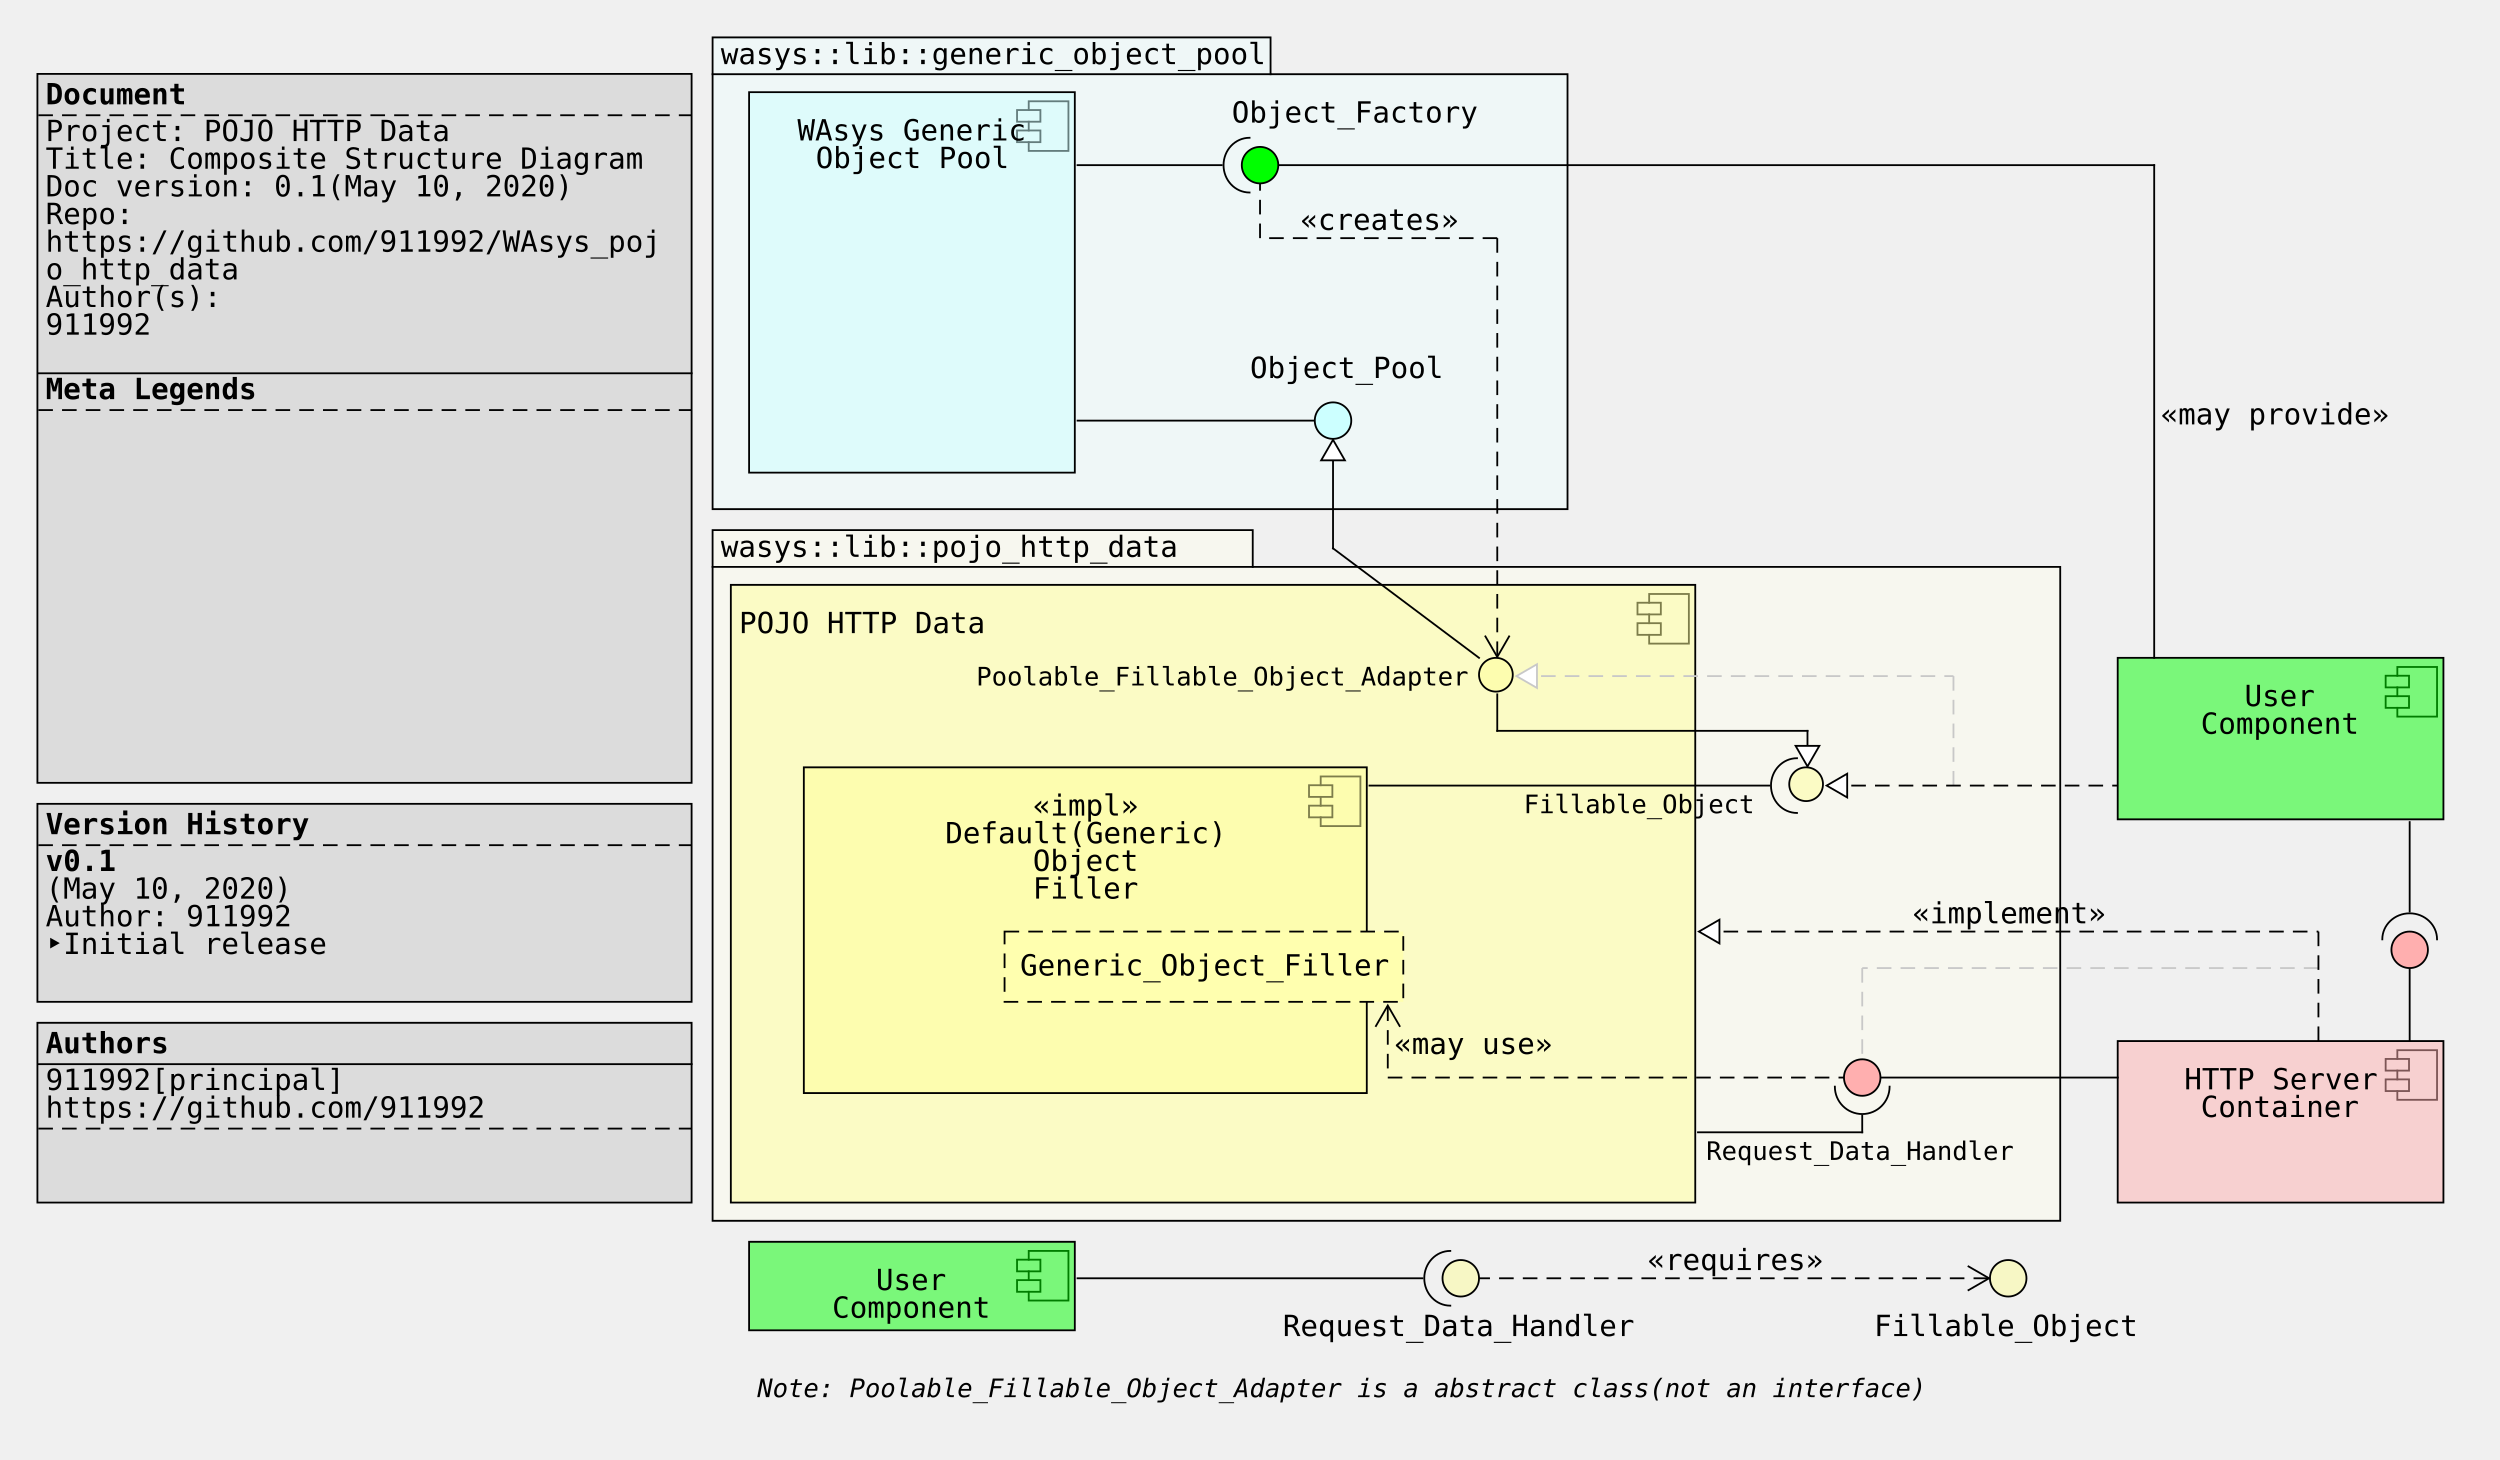
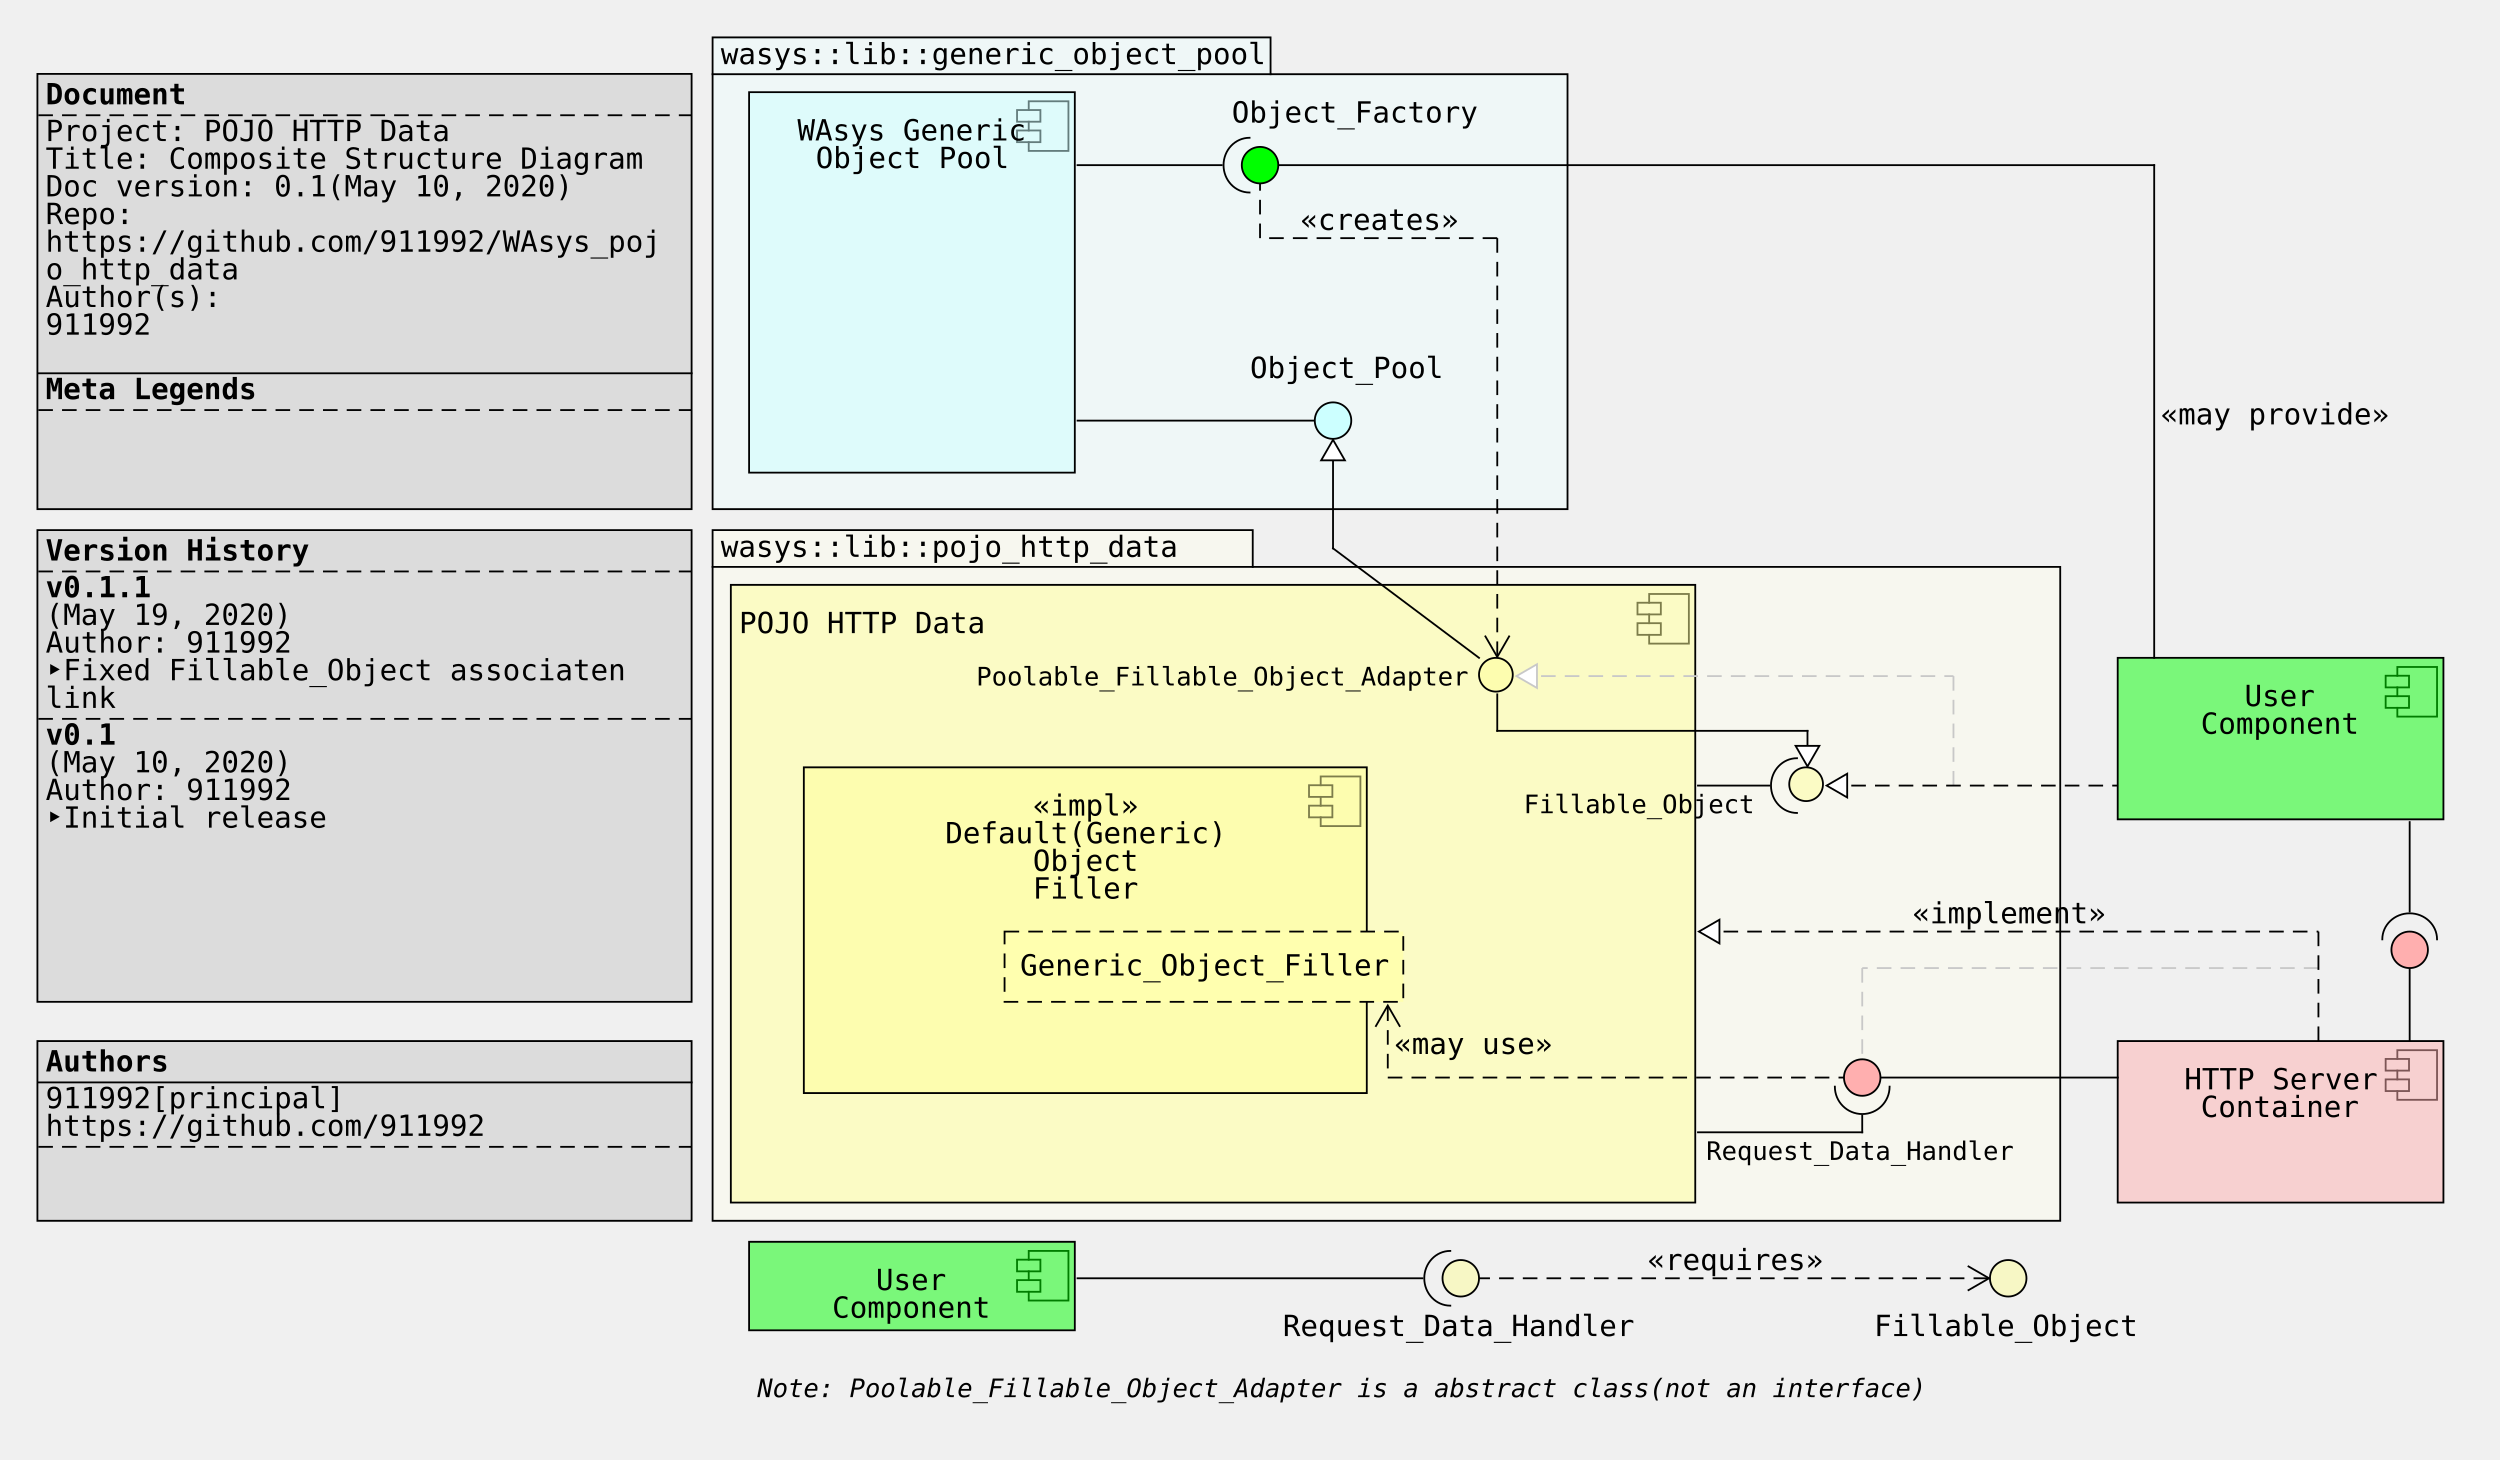
- <svg xmlns="http://www.w3.org/2000/svg" fill-opacity="1" color-rendering="auto" color-interpolation="auto" text-rendering="auto" stroke="black" stroke-linecap="square" width="1370" stroke-miterlimit="10" shape-rendering="auto" stroke-opacity="1" fill="black" stroke-dasharray="none" font-weight="normal" stroke-width="1" viewBox="110 110 1370 800" height="800" font-family="'Dialog'" font-style="normal" stroke-linejoin="miter" font-size="12px" stroke-dashoffset="0" image-rendering="auto">
+ <svg xmlns="http://www.w3.org/2000/svg" fill-opacity="1" color-rendering="auto" color-interpolation="auto" text-rendering="auto" stroke="black" stroke-linecap="square" width="1370" stroke-miterlimit="10" shape-rendering="auto" stroke-opacity="1" fill="black" stroke-dasharray="none" font-weight="normal" stroke-width="1" viewBox="-20 130 1370 800" height="800" font-family="'Dialog'" font-style="normal" stroke-linejoin="miter" font-size="12px" stroke-dashoffset="0" image-rendering="auto">
  <defs id="genericDefs" />
  <g>
    <defs id="defs1">
      <clipPath clipPathUnits="userSpaceOnUse" id="clipPath1">
        <path d="M0 0 L2147483647 0 L2147483647 2147483647 L0 2147483647 L0 0 Z" />
      </clipPath>
      <clipPath clipPathUnits="userSpaceOnUse" id="clipPath2">
        <path d="M0 0 L0 260 L470 260 L470 0 Z" />
      </clipPath>
      <clipPath clipPathUnits="userSpaceOnUse" id="clipPath3">
        <path d="M0 0 L0 380 L740 380 L740 0 Z" />
      </clipPath>
      <clipPath clipPathUnits="userSpaceOnUse" id="clipPath4">
        <path d="M0 0 L0 210 L180 210 L180 0 Z" />
      </clipPath>
      <clipPath clipPathUnits="userSpaceOnUse" id="clipPath5">
        <path d="M0 0 L0 100 L360 100 L360 0 Z" />
      </clipPath>
      <clipPath clipPathUnits="userSpaceOnUse" id="clipPath6">
-         <path d="M0 0 L0 110 L360 110 L360 0 Z" />
+         <path d="M0 0 L0 260 L360 260 L360 0 Z" />
      </clipPath>
      <clipPath clipPathUnits="userSpaceOnUse" id="clipPath7">
-         <path d="M0 0 L0 390 L360 390 L360 0 Z" />
+         <path d="M0 0 L0 240 L360 240 L360 0 Z" />
      </clipPath>
      <clipPath clipPathUnits="userSpaceOnUse" id="clipPath8">
        <path d="M0 0 L0 340 L530 340 L530 0 Z" />
      </clipPath>
      <clipPath clipPathUnits="userSpaceOnUse" id="clipPath9">
        <path d="M0 0 L0 180 L310 180 L310 0 Z" />
      </clipPath>
      <clipPath clipPathUnits="userSpaceOnUse" id="clipPath10">
        <path d="M0 0 L0 30 L750 30 L750 0 Z" />
      </clipPath>
      <clipPath clipPathUnits="userSpaceOnUse" id="clipPath11">
        <path d="M0 0 L0 30 L20 30 L20 0 Z" />
      </clipPath>
      <clipPath clipPathUnits="userSpaceOnUse" id="clipPath12">
        <path d="M0 0 L0 30 L290 30 L290 0 Z" />
      </clipPath>
      <clipPath clipPathUnits="userSpaceOnUse" id="clipPath13">
        <path d="M0 0 L0 50 L180 50 L180 0 Z" />
      </clipPath>
      <clipPath clipPathUnits="userSpaceOnUse" id="clipPath14">
        <path d="M0 0 L0 30 L150 30 L150 0 Z" />
      </clipPath>
      <clipPath clipPathUnits="userSpaceOnUse" id="clipPath15">
        <path d="M0 0 L0 70 L160 70 L160 0 Z" />
      </clipPath>
      <clipPath clipPathUnits="userSpaceOnUse" id="clipPath16">
        <path d="M0 0 L0 70 L220 70 L220 0 Z" />
      </clipPath>
      <clipPath clipPathUnits="userSpaceOnUse" id="clipPath17">
        <path d="M0 0 L0 90 L180 90 L180 0 Z" />
      </clipPath>
      <clipPath clipPathUnits="userSpaceOnUse" id="clipPath18">
        <path d="M0 0 L0 40 L220 40 L220 0 Z" />
      </clipPath>
      <clipPath clipPathUnits="userSpaceOnUse" id="clipPath19">
        <path d="M0 0 L0 30 L190 30 L190 0 Z" />
      </clipPath>
      <clipPath clipPathUnits="userSpaceOnUse" id="clipPath20">
        <path d="M0 0 L0 30 L160 30 L160 0 Z" />
      </clipPath>
      <clipPath clipPathUnits="userSpaceOnUse" id="clipPath21">
        <path d="M0 0 L0 90 L270 90 L270 0 Z" />
      </clipPath>
      <clipPath clipPathUnits="userSpaceOnUse" id="clipPath22">
        <path d="M0 0 L0 70 L200 70 L200 0 Z" />
      </clipPath>
      <clipPath clipPathUnits="userSpaceOnUse" id="clipPath23">
        <path d="M0 0 L0 50 L230 50 L230 0 Z" />
      </clipPath>
      <clipPath clipPathUnits="userSpaceOnUse" id="clipPath24">
        <path d="M0 0 L0 40 L310 40 L310 0 Z" />
      </clipPath>
      <clipPath clipPathUnits="userSpaceOnUse" id="clipPath25">
        <path d="M0 0 L0 90 L280 90 L280 0 Z" />
      </clipPath>
      <clipPath clipPathUnits="userSpaceOnUse" id="clipPath26">
        <path d="M0 0 L0 100 L370 100 L370 0 Z" />
      </clipPath>
      <clipPath clipPathUnits="userSpaceOnUse" id="clipPath27">
        <path d="M0 0 L0 70 L280 70 L280 0 Z" />
      </clipPath>
      <clipPath clipPathUnits="userSpaceOnUse" id="clipPath28">
        <path d="M0 0 L0 290 L160 290 L160 0 Z" />
      </clipPath>
      <clipPath clipPathUnits="userSpaceOnUse" id="clipPath29">
        <path d="M0 0 L0 300 L640 300 L640 0 Z" />
      </clipPath>
      <clipPath clipPathUnits="userSpaceOnUse" id="clipPath30">
        <path d="M0 0 L0 90 L50 90 L50 0 Z" />
      </clipPath>
      <clipPath clipPathUnits="userSpaceOnUse" id="clipPath31">
        <path d="M0 0 L0 80 L30 80 L30 0 Z" />
      </clipPath>
      <clipPath clipPathUnits="userSpaceOnUse" id="clipPath32">
        <path d="M0 0 L0 40 L170 40 L170 0 Z" />
      </clipPath>
      <clipPath clipPathUnits="userSpaceOnUse" id="clipPath33">
-         <path d="M0 0 L0 50 L260 50 L260 0 Z" />
+         <path d="M0 0 L0 50 L80 50 L80 0 Z" />
      </clipPath>
      <clipPath clipPathUnits="userSpaceOnUse" id="clipPath34">
        <path d="M0 0 L0 150 L110 150 L110 0 Z" />
      </clipPath>
      <clipPath clipPathUnits="userSpaceOnUse" id="clipPath35">
        <path d="M0 0 L0 50 L130 50 L130 0 Z" />
      </clipPath>
      <clipPath clipPathUnits="userSpaceOnUse" id="clipPath36">
        <path d="M0 0 L0 30 L170 30 L170 0 Z" />
      </clipPath>
      <clipPath clipPathUnits="userSpaceOnUse" id="clipPath37">
        <path d="M0 0 L0 50 L120 50 L120 0 Z" />
      </clipPath>
    </defs>
-     <g fill="rgb(238,255,255)" fill-opacity="0.49" transform="translate(500,130)" stroke-opacity="0.49" stroke="rgb(238,255,255)">
+     <g fill="rgb(238,255,255)" fill-opacity="0.49" transform="translate(370,150)" stroke-opacity="0.49" stroke="rgb(238,255,255)">
      <path d="M0.5 0.5 L306.266 0.5 L306.266 20.656 L469 20.656 L469 259 L0.5 259 Z" stroke="none" clip-path="url(#clipPath2)" />
    </g>
-     <g transform="translate(500,130)">
+     <g transform="translate(370,150)">
      <path fill="none" d="M0.5 0.5 L306.266 0.5 L306.266 20.656 L469 20.656 L469 259 L0.5 259 Z" clip-path="url(#clipPath2)" />
      <path fill="none" d="M0.5 20.656 L306.266 20.656" clip-path="url(#clipPath2)" />
      <text x="5" font-size="16px" y="15.156" clip-path="url(#clipPath2)" font-family="monospace" stroke="none" xml:space="preserve">wasys::lib::generic_object_pool</text>
    </g>
-     <g fill="rgb(255,255,238)" fill-opacity="0.49" transform="translate(500,400)" stroke-opacity="0.49" stroke="rgb(255,255,238)">
+     <g fill="rgb(255,255,238)" fill-opacity="0.49" transform="translate(370,420)" stroke-opacity="0.49" stroke="rgb(255,255,238)">
      <path d="M0.5 0.5 L296.5 0.5 L296.5 20.656 L739 20.656 L739 379 L0.5 379 Z" stroke="none" clip-path="url(#clipPath3)" />
    </g>
-     <g transform="translate(500,400)">
+     <g transform="translate(370,420)">
      <path fill="none" d="M0.5 0.5 L296.5 0.5 L296.5 20.656 L739 20.656 L739 379 L0.5 379 Z" clip-path="url(#clipPath3)" />
      <path fill="none" d="M0.5 20.656 L296.5 20.656" clip-path="url(#clipPath3)" />
      <text x="5" font-size="16px" y="15.156" clip-path="url(#clipPath3)" font-family="monospace" stroke="none" xml:space="preserve">wasys::lib::pojo_http_data</text>
    </g>
-     <g fill="rgb(255,255,255)" fill-opacity="0" transform="translate(520,160)" stroke-opacity="0" stroke="rgb(255,255,255)">
+     <g fill="rgb(255,255,255)" fill-opacity="0" transform="translate(390,180)" stroke-opacity="0" stroke="rgb(255,255,255)">
      <rect x="147.34" width="12.8" height="6.4" y="10.3" clip-path="url(#clipPath4)" stroke="none" />
    </g>
-     <g transform="translate(520,160)">
+     <g transform="translate(390,180)">
      <rect fill="none" x="147.34" width="12.8" height="6.4" y="10.3" clip-path="url(#clipPath4)" />
    </g>
-     <g fill="rgb(255,255,255)" fill-opacity="0" transform="translate(520,160)" stroke-opacity="0" stroke="rgb(255,255,255)">
+     <g fill="rgb(255,255,255)" fill-opacity="0" transform="translate(390,180)" stroke-opacity="0" stroke="rgb(255,255,255)">
      <rect x="147.34" width="12.8" height="6.4" y="21.5" clip-path="url(#clipPath4)" stroke="none" />
    </g>
-     <g transform="translate(520,160)">
+     <g transform="translate(390,180)">
      <rect fill="none" x="147.34" width="12.8" height="6.4" y="21.5" clip-path="url(#clipPath4)" />
      <path fill="none" d="M153.74 16.7 L153.74 21.5" clip-path="url(#clipPath4)" />
      <path fill="none" d="M153.74 10.3 L153.74 5.5 L175.5 5.5 L175.5 32.7 L153.74 32.7 L153.74 27.9" clip-path="url(#clipPath4)" />
    </g>
-     <g fill="rgb(204,255,255)" fill-opacity="0.49" transform="translate(520,160)" stroke-opacity="0.49" stroke="rgb(204,255,255)">
+     <g fill="rgb(204,255,255)" fill-opacity="0.49" transform="translate(390,180)" stroke-opacity="0.49" stroke="rgb(204,255,255)">
      <rect x="0.5" width="178.5" height="208.5" y="0.5" clip-path="url(#clipPath4)" stroke="none" />
    </g>
-     <g transform="translate(520,160)">
+     <g transform="translate(390,180)">
      <rect fill="none" x="0.5" width="178.5" height="208.5" y="0.5" clip-path="url(#clipPath4)" />
      <text x="27" font-size="16px" y="26.956" clip-path="url(#clipPath4)" font-family="monospace" stroke="none" xml:space="preserve">WAsys Generic</text>
      <text x="37" font-size="16px" y="42.112" clip-path="url(#clipPath4)" font-family="monospace" stroke="none" xml:space="preserve">Object Pool</text>
    </g>
-     <g fill="rgb(200,200,200)" fill-opacity="0.49" transform="translate(130,670)" stroke-opacity="0.49" stroke="rgb(200,200,200)">
+     <g fill="rgb(200,200,200)" fill-opacity="0.49" transform="translate(0,700)" stroke-opacity="0.49" stroke="rgb(200,200,200)">
      <rect x="0.5" width="358.5" height="98.5" y="0.5" clip-path="url(#clipPath5)" stroke="none" />
    </g>
-     <g transform="translate(130,670)">
+     <g transform="translate(0,700)">
      <rect fill="none" x="0.5" width="358.5" height="98.5" y="0.5" clip-path="url(#clipPath5)" />
      <text x="5" font-size="16px" y="17.156" clip-path="url(#clipPath5)" font-family="monospace" stroke="none" font-weight="bold" xml:space="preserve">Authors</text>
      <path fill="none" d="M1 23.156 L359 23.156" clip-path="url(#clipPath5)" />
      <text x="5" font-size="16px" y="37.312" clip-path="url(#clipPath5)" font-family="monospace" stroke="none" xml:space="preserve">911992[principal]</text>
      <text x="5" font-size="16px" y="52.469" clip-path="url(#clipPath5)" font-family="monospace" stroke="none" xml:space="preserve">https://github.com/911992</text>
    </g>
-     <g stroke-miterlimit="5" font-size="16px" stroke-dasharray="8,5" font-family="monospace" transform="translate(130,670)" stroke-linecap="butt">
+     <g stroke-miterlimit="5" font-size="16px" stroke-dasharray="8,5" font-family="monospace" transform="translate(0,700)" stroke-linecap="butt">
      <path fill="none" d="M1 58.469 L359 58.469" clip-path="url(#clipPath5)" />
    </g>
-     <g fill="rgb(200,200,200)" fill-opacity="0.49" transform="translate(130,550)" stroke-opacity="0.49" stroke="rgb(200,200,200)">
-       <rect x="0.5" width="358.5" height="108.5" y="0.5" clip-path="url(#clipPath6)" stroke="none" />
-     </g>
-     <g transform="translate(130,550)">
-       <rect fill="none" x="0.5" width="358.5" height="108.5" y="0.5" clip-path="url(#clipPath6)" />
+     <g fill="rgb(200,200,200)" fill-opacity="0.49" transform="translate(0,420)" stroke-opacity="0.49" stroke="rgb(200,200,200)">
+       <rect x="0.5" width="358.5" height="258.5" y="0.5" clip-path="url(#clipPath6)" stroke="none" />
+     </g>
+     <g transform="translate(0,420)">
+       <rect fill="none" x="0.5" width="358.5" height="258.5" y="0.5" clip-path="url(#clipPath6)" />
      <text x="5" font-size="16px" y="17.156" clip-path="url(#clipPath6)" font-family="monospace" stroke="none" font-weight="bold" xml:space="preserve">Version History</text>
    </g>
-     <g stroke-miterlimit="5" font-size="16px" stroke-dasharray="8,5" font-family="monospace" transform="translate(130,550)" stroke-linecap="butt">
+     <g stroke-miterlimit="5" font-size="16px" stroke-dasharray="8,5" font-family="monospace" transform="translate(0,420)" stroke-linecap="butt">
      <path fill="none" d="M1 23.156 L359 23.156" clip-path="url(#clipPath6)" />
-       <text x="5" xml:space="preserve" y="37.312" clip-path="url(#clipPath6)" font-weight="bold" stroke="none">v0.1</text>
-       <text x="5" xml:space="preserve" y="52.469" clip-path="url(#clipPath6)" stroke="none">(May 10, 2020)</text>
+       <text x="5" xml:space="preserve" y="37.312" clip-path="url(#clipPath6)" font-weight="bold" stroke="none">v0.1.1</text>
+       <text x="5" xml:space="preserve" y="52.469" clip-path="url(#clipPath6)" stroke="none">(May 19, 2020)</text>
      <text x="5" xml:space="preserve" y="67.625" clip-path="url(#clipPath6)" stroke="none">Author: 911992</text>
-       <text x="5" xml:space="preserve" y="82.781" clip-path="url(#clipPath6)" stroke="none">‣Initial release</text>
-     </g>
-     <g fill="rgb(200,200,200)" fill-opacity="0.49" transform="translate(130,150)" stroke-opacity="0.49" stroke="rgb(200,200,200)">
-       <rect x="0.5" width="358.5" height="388.5" y="0.5" clip-path="url(#clipPath7)" stroke="none" />
-     </g>
-     <g transform="translate(130,150)">
-       <rect fill="none" x="0.5" width="358.5" height="388.5" y="0.5" clip-path="url(#clipPath7)" />
+       <text x="5" xml:space="preserve" y="82.781" clip-path="url(#clipPath6)" stroke="none">‣Fixed Fillable_Object associaten</text>
+       <text x="5" xml:space="preserve" y="97.938" clip-path="url(#clipPath6)" stroke="none">link</text>
+       <path fill="none" d="M1 103.938 L359 103.938" clip-path="url(#clipPath6)" />
+       <text x="5" xml:space="preserve" y="118.094" clip-path="url(#clipPath6)" font-weight="bold" stroke="none">v0.1</text>
+       <text x="5" xml:space="preserve" y="133.25" clip-path="url(#clipPath6)" stroke="none">(May 10, 2020)</text>
+       <text x="5" xml:space="preserve" y="148.406" clip-path="url(#clipPath6)" stroke="none">Author: 911992</text>
+       <text x="5" xml:space="preserve" y="163.562" clip-path="url(#clipPath6)" stroke="none">‣Initial release</text>
+     </g>
+     <g fill="rgb(200,200,200)" fill-opacity="0.49" transform="translate(0,170)" stroke-opacity="0.49" stroke="rgb(200,200,200)">
+       <rect x="0.5" width="358.5" height="238.5" y="0.5" clip-path="url(#clipPath7)" stroke="none" />
+     </g>
+     <g transform="translate(0,170)">
+       <rect fill="none" x="0.5" width="358.5" height="238.5" y="0.5" clip-path="url(#clipPath7)" />
      <text x="5" font-size="16px" y="17.156" clip-path="url(#clipPath7)" font-family="monospace" stroke="none" font-weight="bold" xml:space="preserve">Document</text>
    </g>
-     <g stroke-miterlimit="5" font-size="16px" stroke-dasharray="8,5" font-family="monospace" transform="translate(130,150)" stroke-linecap="butt">
+     <g stroke-miterlimit="5" font-size="16px" stroke-dasharray="8,5" font-family="monospace" transform="translate(0,170)" stroke-linecap="butt">
      <path fill="none" d="M1 23.156 L359 23.156" clip-path="url(#clipPath7)" />
      <text x="5" xml:space="preserve" y="37.312" clip-path="url(#clipPath7)" stroke="none">Project: POJO HTTP Data</text>
      <text x="5" xml:space="preserve" y="52.469" clip-path="url(#clipPath7)" stroke="none">Title: Composite Structure Diagram</text>
      <text x="5" xml:space="preserve" y="67.625" clip-path="url(#clipPath7)" stroke="none">Doc version: 0.1(May 10, 2020)</text>
      <text x="5" xml:space="preserve" y="82.781" clip-path="url(#clipPath7)" stroke="none">Repo:</text>
      <text x="5" xml:space="preserve" y="97.938" clip-path="url(#clipPath7)" stroke="none">https://github.com/911992/WAsys_poj</text>
      <text x="5" xml:space="preserve" y="113.094" clip-path="url(#clipPath7)" stroke="none">o_http_data</text>
      <text x="5" xml:space="preserve" y="128.25" clip-path="url(#clipPath7)" stroke="none">Author(s):</text>
      <text x="5" xml:space="preserve" y="143.406" clip-path="url(#clipPath7)" stroke="none">911992</text>
      <path fill="none" stroke-miterlimit="10" stroke-dasharray="none" d="M1 164.562 L359 164.562" clip-path="url(#clipPath7)" stroke-linecap="square" />
    </g>
-     <g font-size="16px" font-weight="bold" font-family="monospace" transform="translate(130,150)">
+     <g font-size="16px" font-weight="bold" font-family="monospace" transform="translate(0,170)">
      <text x="5" xml:space="preserve" y="178.719" clip-path="url(#clipPath7)" stroke="none">Meta Legends</text>
    </g>
-     <g stroke-miterlimit="5" font-size="16px" stroke-dasharray="8,5" font-family="monospace" transform="translate(130,150)" stroke-linecap="butt">
+     <g stroke-miterlimit="5" font-size="16px" stroke-dasharray="8,5" font-family="monospace" transform="translate(0,170)" stroke-linecap="butt">
      <path fill="none" d="M1 184.719 L359 184.719" clip-path="url(#clipPath7)" />
    </g>
-     <g fill="rgb(255,255,255)" fill-opacity="0" transform="translate(510,430)" stroke-opacity="0" stroke="rgb(255,255,255)">
+     <g fill="rgb(255,255,255)" fill-opacity="0" transform="translate(380,450)" stroke-opacity="0" stroke="rgb(255,255,255)">
      <rect x="497.34" width="12.8" height="6.4" y="10.3" clip-path="url(#clipPath8)" stroke="none" />
    </g>
-     <g transform="translate(510,430)">
+     <g transform="translate(380,450)">
      <rect fill="none" x="497.34" width="12.8" height="6.4" y="10.3" clip-path="url(#clipPath8)" />
    </g>
-     <g fill="rgb(255,255,255)" fill-opacity="0" transform="translate(510,430)" stroke-opacity="0" stroke="rgb(255,255,255)">
+     <g fill="rgb(255,255,255)" fill-opacity="0" transform="translate(380,450)" stroke-opacity="0" stroke="rgb(255,255,255)">
      <rect x="497.34" width="12.8" height="6.4" y="21.5" clip-path="url(#clipPath8)" stroke="none" />
    </g>
-     <g transform="translate(510,430)">
+     <g transform="translate(380,450)">
      <rect fill="none" x="497.34" width="12.8" height="6.4" y="21.5" clip-path="url(#clipPath8)" />
      <path fill="none" d="M503.74 16.7 L503.74 21.5" clip-path="url(#clipPath8)" />
      <path fill="none" d="M503.74 10.3 L503.74 5.5 L525.5 5.5 L525.5 32.7 L503.74 32.7 L503.74 27.9" clip-path="url(#clipPath8)" />
    </g>
-     <g fill="rgb(255,255,153)" fill-opacity="0.49" transform="translate(510,430)" stroke-opacity="0.49" stroke="rgb(255,255,153)">
+     <g fill="rgb(255,255,153)" fill-opacity="0.49" transform="translate(380,450)" stroke-opacity="0.49" stroke="rgb(255,255,153)">
      <rect x="0.5" width="528.5" height="338.5" y="0.5" clip-path="url(#clipPath8)" stroke="none" />
    </g>
-     <g transform="translate(510,430)">
+     <g transform="translate(380,450)">
      <rect fill="none" x="0.5" width="528.5" height="338.5" y="0.5" clip-path="url(#clipPath8)" />
      <text x="5" font-size="16px" y="26.956" clip-path="url(#clipPath8)" font-family="monospace" stroke="none" xml:space="preserve">POJO HTTP Data</text>
    </g>
-     <g fill="rgb(255,255,255)" fill-opacity="0" transform="translate(550,530)" stroke-opacity="0" stroke="rgb(255,255,255)">
+     <g fill="rgb(255,255,255)" fill-opacity="0" transform="translate(420,550)" stroke-opacity="0" stroke="rgb(255,255,255)">
      <rect x="277.34" width="12.8" height="6.4" y="10.3" clip-path="url(#clipPath9)" stroke="none" />
    </g>
-     <g transform="translate(550,530)">
+     <g transform="translate(420,550)">
      <rect fill="none" x="277.34" width="12.8" height="6.4" y="10.3" clip-path="url(#clipPath9)" />
    </g>
-     <g fill="rgb(255,255,255)" fill-opacity="0" transform="translate(550,530)" stroke-opacity="0" stroke="rgb(255,255,255)">
+     <g fill="rgb(255,255,255)" fill-opacity="0" transform="translate(420,550)" stroke-opacity="0" stroke="rgb(255,255,255)">
      <rect x="277.34" width="12.8" height="6.4" y="21.5" clip-path="url(#clipPath9)" stroke="none" />
    </g>
-     <g transform="translate(550,530)">
+     <g transform="translate(420,550)">
      <rect fill="none" x="277.34" width="12.8" height="6.4" y="21.5" clip-path="url(#clipPath9)" />
      <path fill="none" d="M283.74 16.7 L283.74 21.5" clip-path="url(#clipPath9)" />
      <path fill="none" d="M283.74 10.3 L283.74 5.5 L305.5 5.5 L305.5 32.7 L283.74 32.7 L283.74 27.9" clip-path="url(#clipPath9)" />
    </g>
-     <g fill="rgb(255,255,153)" fill-opacity="0.49" transform="translate(550,530)" stroke-opacity="0.49" stroke="rgb(255,255,153)">
+     <g fill="rgb(255,255,153)" fill-opacity="0.49" transform="translate(420,550)" stroke-opacity="0.49" stroke="rgb(255,255,153)">
      <rect x="0.5" width="308.5" height="178.5" y="0.5" clip-path="url(#clipPath9)" stroke="none" />
    </g>
-     <g transform="translate(550,530)">
+     <g transform="translate(420,550)">
      <rect fill="none" x="0.5" width="308.5" height="178.5" y="0.5" clip-path="url(#clipPath9)" />
      <text x="126" font-size="16px" y="26.956" clip-path="url(#clipPath9)" font-family="monospace" stroke="none" xml:space="preserve">«impl»</text>
      <text x="78" font-size="16px" y="42.112" clip-path="url(#clipPath9)" font-family="monospace" stroke="none" xml:space="preserve">Default(Generic)</text>
      <text x="126" font-size="16px" y="57.269" clip-path="url(#clipPath9)" font-family="monospace" stroke="none" xml:space="preserve">Object</text>
      <text x="126" font-size="16px" y="72.425" clip-path="url(#clipPath9)" font-family="monospace" stroke="none" xml:space="preserve">Filler</text>
    </g>
-     <g font-style="italic" font-size="14px" font-family="monospace" transform="translate(520,860)">
+     <g font-style="italic" font-size="14px" font-family="monospace" transform="translate(390,880)">
      <text x="5" xml:space="preserve" y="15.641" clip-path="url(#clipPath10)" stroke="none">Note: Poolable_Fillable_Object_Adapter is a abstract class(not an interface)</text>
    </g>
-     <g fill="rgb(255,255,153)" fill-opacity="0.49" transform="translate(920,460)" stroke-opacity="0.49" stroke="rgb(255,255,153)">
+     <g fill="rgb(255,255,153)" fill-opacity="0.49" transform="translate(790,480)" stroke-opacity="0.49" stroke="rgb(255,255,153)">
      <circle r="9.25" clip-path="url(#clipPath11)" cx="9.75" cy="19.75" stroke="none" />
    </g>
-     <g transform="translate(920,460)">
+     <g transform="translate(790,480)">
      <circle fill="none" r="9.25" clip-path="url(#clipPath11)" cx="9.75" cy="19.75" />
    </g>
-     <g font-family="monospace" font-size="14px" transform="translate(640,470)">
+     <g font-family="monospace" font-size="14px" transform="translate(510,490)">
      <text x="5" xml:space="preserve" y="15.641" clip-path="url(#clipPath12)" stroke="none">Poolable_Fillable_Object_Adapter</text>
    </g>
-     <g fill="rgb(255,255,255)" fill-opacity="0" transform="translate(520,790)" stroke-opacity="0" stroke="rgb(255,255,255)">
+     <g fill="rgb(255,255,255)" fill-opacity="0" transform="translate(390,810)" stroke-opacity="0" stroke="rgb(255,255,255)">
      <rect x="147.34" width="12.8" height="6.4" y="10.3" clip-path="url(#clipPath13)" stroke="none" />
    </g>
-     <g transform="translate(520,790)">
+     <g transform="translate(390,810)">
      <rect fill="none" x="147.34" width="12.8" height="6.4" y="10.3" clip-path="url(#clipPath13)" />
    </g>
-     <g fill="rgb(255,255,255)" fill-opacity="0" transform="translate(520,790)" stroke-opacity="0" stroke="rgb(255,255,255)">
+     <g fill="rgb(255,255,255)" fill-opacity="0" transform="translate(390,810)" stroke-opacity="0" stroke="rgb(255,255,255)">
      <rect x="147.34" width="12.8" height="6.4" y="21.5" clip-path="url(#clipPath13)" stroke="none" />
    </g>
-     <g transform="translate(520,790)">
+     <g transform="translate(390,810)">
      <rect fill="none" x="147.34" width="12.8" height="6.4" y="21.5" clip-path="url(#clipPath13)" />
      <path fill="none" d="M153.74 16.7 L153.74 21.5" clip-path="url(#clipPath13)" />
      <path fill="none" d="M153.74 10.3 L153.74 5.5 L175.5 5.5 L175.5 32.7 L153.74 32.7 L153.74 27.9" clip-path="url(#clipPath13)" />
    </g>
-     <g fill="rgb(0,255,0)" fill-opacity="0.49" transform="translate(520,790)" stroke-opacity="0.49" stroke="rgb(0,255,0)">
+     <g fill="rgb(0,255,0)" fill-opacity="0.49" transform="translate(390,810)" stroke-opacity="0.49" stroke="rgb(0,255,0)">
      <rect x="0.5" width="178.5" height="48.5" y="0.5" clip-path="url(#clipPath13)" stroke="none" />
    </g>
-     <g transform="translate(520,790)">
+     <g transform="translate(390,810)">
      <rect fill="none" x="0.5" width="178.5" height="48.5" y="0.5" clip-path="url(#clipPath13)" />
      <text x="70" font-size="16px" y="26.956" clip-path="url(#clipPath13)" font-family="monospace" stroke="none" xml:space="preserve">User</text>
      <text x="46" font-size="16px" y="42.112" clip-path="url(#clipPath13)" font-family="monospace" stroke="none" xml:space="preserve">Component</text>
    </g>
-     <g font-family="monospace" font-size="14px" transform="translate(940,540)">
+     <g font-family="monospace" font-size="14px" transform="translate(810,560)">
      <text x="5" xml:space="preserve" y="15.641" clip-path="url(#clipPath14)" stroke="none">Fillable_Object</text>
    </g>
-     <g fill="rgb(255,255,153)" fill-opacity="0.49" transform="translate(1130,790)" stroke-opacity="0.49" stroke="rgb(255,255,153)">
+     <g fill="rgb(255,255,153)" fill-opacity="0.49" transform="translate(1000,810)" stroke-opacity="0.49" stroke="rgb(255,255,153)">
      <circle r="10" clip-path="url(#clipPath15)" cx="80.5" cy="20.5" stroke="none" />
    </g>
-     <g transform="translate(1130,790)">
+     <g transform="translate(1000,810)">
      <circle fill="none" r="10" clip-path="url(#clipPath15)" cx="80.5" cy="20.5" />
      <text x="7" font-size="16px" y="52.156" clip-path="url(#clipPath15)" font-family="monospace" stroke="none" xml:space="preserve">Fillable_Object</text>
    </g>
-     <g fill="rgb(255,255,153)" fill-opacity="0.49" transform="translate(800,790)" stroke-opacity="0.49" stroke="rgb(255,255,153)">
+     <g fill="rgb(255,255,153)" fill-opacity="0.49" transform="translate(670,810)" stroke-opacity="0.49" stroke="rgb(255,255,153)">
      <circle r="10" clip-path="url(#clipPath16)" cx="110.5" cy="20.5" stroke="none" />
    </g>
-     <g transform="translate(800,790)">
+     <g transform="translate(670,810)">
      <circle fill="none" r="10" clip-path="url(#clipPath16)" cx="110.5" cy="20.5" />
      <text x="13" font-size="16px" y="52.156" clip-path="url(#clipPath16)" font-family="monospace" stroke="none" xml:space="preserve">Request_Data_Handler</text>
    </g>
-     <g fill="rgb(255,255,255)" fill-opacity="0" transform="translate(1270,680)" stroke-opacity="0" stroke="rgb(255,255,255)">
+     <g fill="rgb(255,255,255)" fill-opacity="0" transform="translate(1140,700)" stroke-opacity="0" stroke="rgb(255,255,255)">
      <rect x="147.34" width="12.8" height="6.4" y="10.3" clip-path="url(#clipPath17)" stroke="none" />
    </g>
-     <g transform="translate(1270,680)">
+     <g transform="translate(1140,700)">
      <rect fill="none" x="147.34" width="12.8" height="6.4" y="10.3" clip-path="url(#clipPath17)" />
    </g>
-     <g fill="rgb(255,255,255)" fill-opacity="0" transform="translate(1270,680)" stroke-opacity="0" stroke="rgb(255,255,255)">
+     <g fill="rgb(255,255,255)" fill-opacity="0" transform="translate(1140,700)" stroke-opacity="0" stroke="rgb(255,255,255)">
      <rect x="147.34" width="12.8" height="6.4" y="21.5" clip-path="url(#clipPath17)" stroke="none" />
    </g>
-     <g transform="translate(1270,680)">
+     <g transform="translate(1140,700)">
      <rect fill="none" x="147.34" width="12.8" height="6.4" y="21.5" clip-path="url(#clipPath17)" />
      <path fill="none" d="M153.74 16.7 L153.74 21.5" clip-path="url(#clipPath17)" />
      <path fill="none" d="M153.74 10.3 L153.74 5.5 L175.5 5.5 L175.5 32.7 L153.74 32.7 L153.74 27.9" clip-path="url(#clipPath17)" />
    </g>
-     <g fill="rgb(255,175,175)" fill-opacity="0.49" transform="translate(1270,680)" stroke-opacity="0.49" stroke="rgb(255,175,175)">
+     <g fill="rgb(255,175,175)" fill-opacity="0.49" transform="translate(1140,700)" stroke-opacity="0.49" stroke="rgb(255,175,175)">
      <rect x="0.5" width="178.5" height="88.5" y="0.5" clip-path="url(#clipPath17)" stroke="none" />
    </g>
-     <g transform="translate(1270,680)">
+     <g transform="translate(1140,700)">
      <rect fill="none" x="0.5" width="178.5" height="88.5" y="0.5" clip-path="url(#clipPath17)" />
      <text x="37" font-size="16px" y="26.956" clip-path="url(#clipPath17)" font-family="monospace" stroke="none" xml:space="preserve">HTTP Server</text>
      <text x="46" font-size="16px" y="42.112" clip-path="url(#clipPath17)" font-family="monospace" stroke="none" xml:space="preserve">Container</text>
    </g>
-     <g fill="rgb(255,255,255)" fill-opacity="0" transform="translate(1270,470)" stroke-opacity="0" stroke="rgb(255,255,255)">
+     <g fill="rgb(255,255,255)" fill-opacity="0" transform="translate(1140,490)" stroke-opacity="0" stroke="rgb(255,255,255)">
      <rect x="147.34" width="12.8" height="6.4" y="10.3" clip-path="url(#clipPath17)" stroke="none" />
    </g>
-     <g transform="translate(1270,470)">
+     <g transform="translate(1140,490)">
      <rect fill="none" x="147.34" width="12.8" height="6.4" y="10.3" clip-path="url(#clipPath17)" />
    </g>
-     <g fill="rgb(255,255,255)" fill-opacity="0" transform="translate(1270,470)" stroke-opacity="0" stroke="rgb(255,255,255)">
+     <g fill="rgb(255,255,255)" fill-opacity="0" transform="translate(1140,490)" stroke-opacity="0" stroke="rgb(255,255,255)">
      <rect x="147.34" width="12.8" height="6.4" y="21.5" clip-path="url(#clipPath17)" stroke="none" />
    </g>
-     <g transform="translate(1270,470)">
+     <g transform="translate(1140,490)">
      <rect fill="none" x="147.34" width="12.8" height="6.4" y="21.5" clip-path="url(#clipPath17)" />
      <path fill="none" d="M153.74 16.7 L153.74 21.5" clip-path="url(#clipPath17)" />
      <path fill="none" d="M153.74 10.3 L153.74 5.5 L175.5 5.5 L175.5 32.7 L153.74 32.7 L153.74 27.9" clip-path="url(#clipPath17)" />
    </g>
-     <g fill="rgb(0,255,0)" fill-opacity="0.49" transform="translate(1270,470)" stroke-opacity="0.49" stroke="rgb(0,255,0)">
+     <g fill="rgb(0,255,0)" fill-opacity="0.49" transform="translate(1140,490)" stroke-opacity="0.49" stroke="rgb(0,255,0)">
      <rect x="0.5" width="178.5" height="88.5" y="0.5" clip-path="url(#clipPath17)" stroke="none" />
    </g>
-     <g transform="translate(1270,470)">
+     <g transform="translate(1140,490)">
      <rect fill="none" x="0.5" width="178.5" height="88.5" y="0.5" clip-path="url(#clipPath17)" />
      <text x="70" font-size="16px" y="26.956" clip-path="url(#clipPath17)" font-family="monospace" stroke="none" xml:space="preserve">User</text>
      <text x="46" font-size="16px" y="42.112" clip-path="url(#clipPath17)" font-family="monospace" stroke="none" xml:space="preserve">Component</text>
    </g>
-     <g fill="rgb(255,255,153)" fill-opacity="0.49" transform="translate(1090,520)" stroke-opacity="0.49" stroke="rgb(255,255,153)">
+     <g fill="rgb(255,255,153)" fill-opacity="0.49" transform="translate(960,540)" stroke-opacity="0.49" stroke="rgb(255,255,153)">
      <circle r="9.25" clip-path="url(#clipPath11)" cx="9.75" cy="19.75" stroke="none" />
    </g>
-     <g transform="translate(1090,520)">
+     <g transform="translate(960,540)">
      <circle fill="none" r="9.25" clip-path="url(#clipPath11)" cx="9.75" cy="19.75" />
    </g>
-     <g fill="rgb(255,255,175)" transform="translate(660,620)" stroke="rgb(255,255,175)">
+     <g fill="rgb(255,255,175)" transform="translate(530,640)" stroke="rgb(255,255,175)">
      <rect x="0.5" width="218.5" height="38.5" y="0.5" clip-path="url(#clipPath18)" stroke="none" />
    </g>
-     <g stroke-dasharray="8,5" stroke-miterlimit="5" transform="translate(660,620)" stroke-linecap="butt">
+     <g stroke-dasharray="8,5" stroke-miterlimit="5" transform="translate(530,640)" stroke-linecap="butt">
      <rect fill="none" x="0.5" width="218.5" height="38.5" y="0.5" clip-path="url(#clipPath18)" />
      <text x="9" font-size="16px" y="24.578" clip-path="url(#clipPath18)" font-family="monospace" stroke="none" xml:space="preserve">Generic_Object_Filler</text>
    </g>
-     <g font-family="monospace" font-size="14px" transform="translate(1040,730)">
+     <g font-family="monospace" font-size="14px" transform="translate(910,750)">
      <text x="5" xml:space="preserve" y="15.641" clip-path="url(#clipPath19)" stroke="none">Request_Data_Handler</text>
    </g>
-     <g font-family="monospace" font-size="16px" transform="translate(790,300)">
+     <g font-family="monospace" font-size="16px" transform="translate(660,320)">
      <text x="5" xml:space="preserve" y="17.156" clip-path="url(#clipPath20)" stroke="none">Object_Pool</text>
    </g>
-     <g font-family="monospace" font-size="16px" transform="translate(780,160)">
+     <g font-family="monospace" font-size="16px" transform="translate(650,180)">
      <text x="5" xml:space="preserve" y="17.156" clip-path="url(#clipPath20)" stroke="none">Object_Factory</text>
    </g>
-     <g fill="rgb(200,200,200)" stroke-miterlimit="5" stroke-dasharray="8,5" transform="translate(930,470)" stroke-linecap="butt" stroke="rgb(200,200,200)">
+     <g fill="rgb(200,200,200)" stroke-miterlimit="5" stroke-dasharray="8,5" transform="translate(800,490)" stroke-linecap="butt" stroke="rgb(200,200,200)">
      <path fill="none" d="M11.5 10.5 L250.5 10.5" clip-path="url(#clipPath21)" />
      <path fill="none" d="M250.5 10.5 L250.5 70.5" clip-path="url(#clipPath21)" />
      <path fill="white" d="M22.258 17 L11 10.5 L22.258 4 Z" clip-path="url(#clipPath21)" stroke="none" />
      <path fill="none" stroke-miterlimit="10" stroke-dasharray="none" d="M22.258 17 L11 10.5 L22.258 4 Z" clip-path="url(#clipPath21)" stroke-linecap="square" />
    </g>
-     <g transform="translate(920,480)">
+     <g transform="translate(790,500)">
      <path fill="none" d="M180.5 49.5 L180.5 30.5" clip-path="url(#clipPath22)" />
      <path fill="none" d="M180.5 30.5 L10.5 30.5" clip-path="url(#clipPath22)" />
      <path fill="none" d="M10.5 30.5 L10.5 10.5" clip-path="url(#clipPath22)" />
      <path fill="white" d="M187 38.742 L180.5 50 L174 38.742 Z" clip-path="url(#clipPath22)" stroke="none" />
      <path fill="none" d="M187 38.742 L180.5 50 L174 38.742 Z" clip-path="url(#clipPath22)" />
    </g>
-     <g transform="translate(690,790)">
+     <g transform="translate(560,810)">
      <path fill="none" d="M199.5 20.5 L10.5 20.5" clip-path="url(#clipPath23)" />
    </g>
-     <g fill="rgb(255,255,255)" fill-opacity="0" transform="translate(690,790)" stroke-opacity="0" stroke="rgb(255,255,255)">
+     <g fill="rgb(255,255,255)" fill-opacity="0" transform="translate(560,810)" stroke-opacity="0" stroke="rgb(255,255,255)">
      <path d="M214.75 5.5 A14.25 15 0 0 0 214.75 35.5" stroke="none" clip-path="url(#clipPath23)" />
    </g>
-     <g transform="translate(690,790)">
+     <g transform="translate(560,810)">
      <path fill="none" d="M214.75 5.5 A14.25 15 0 0 0 214.75 35.5" clip-path="url(#clipPath23)" />
    </g>
-     <g stroke-dasharray="8,5" stroke-miterlimit="5" transform="translate(910,790)" stroke-linecap="butt">
+     <g stroke-dasharray="8,5" stroke-miterlimit="5" transform="translate(780,810)" stroke-linecap="butt">
      <path fill="none" d="M289.5 20.5 L10.5 20.5" clip-path="url(#clipPath24)" />
      <path fill="none" stroke-miterlimit="10" stroke-dasharray="none" d="M278.742 14 L290 20.5 L278.742 27" clip-path="url(#clipPath24)" stroke-linecap="square" />
    </g>
-     <g font-family="monospace" font-size="16px" transform="translate(910,790)">
+     <g font-family="monospace" font-size="16px" transform="translate(780,810)">
      <text x="102.769" xml:space="preserve" y="16" clip-path="url(#clipPath24)" stroke="none">«requires»</text>
    </g>
-     <g fill="rgb(200,200,200)" stroke-miterlimit="5" stroke-dasharray="8,5" transform="translate(1120,620)" stroke-linecap="butt" stroke="rgb(200,200,200)">
+     <g fill="rgb(200,200,200)" stroke-miterlimit="5" stroke-dasharray="8,5" transform="translate(990,640)" stroke-linecap="butt" stroke="rgb(200,200,200)">
      <path fill="none" d="M260.5 20.5 L10.5 20.5" clip-path="url(#clipPath25)" />
      <path fill="none" d="M10.5 20.5 L10.5 70.5" clip-path="url(#clipPath25)" />
    </g>
-     <g stroke-dasharray="8,5" stroke-miterlimit="5" transform="translate(1030,600)" stroke-linecap="butt">
+     <g stroke-dasharray="8,5" stroke-miterlimit="5" transform="translate(900,620)" stroke-linecap="butt">
      <path fill="none" d="M11.5 20.5 L350.5 20.5" clip-path="url(#clipPath26)" />
      <path fill="none" d="M350.5 20.5 L350.5 80.5" clip-path="url(#clipPath26)" />
      <path fill="white" d="M22.258 27 L11 20.5 L22.258 14 Z" clip-path="url(#clipPath26)" stroke="none" />
      <path fill="none" stroke-miterlimit="10" stroke-dasharray="none" d="M22.258 27 L11 20.5 L22.258 14 Z" clip-path="url(#clipPath26)" stroke-linecap="square" />
    </g>
-     <g font-family="monospace" font-size="16px" transform="translate(1030,600)">
+     <g font-family="monospace" font-size="16px" transform="translate(900,620)">
      <text x="127.969" xml:space="preserve" y="16" clip-path="url(#clipPath26)" stroke="none">«implement»</text>
    </g>
-     <g stroke-dasharray="8,5" stroke-miterlimit="5" transform="translate(860,650)" stroke-linecap="butt">
+     <g stroke-dasharray="8,5" stroke-miterlimit="5" transform="translate(730,670)" stroke-linecap="butt">
      <path fill="none" d="M10.5 11.5 L10.5 50.5" clip-path="url(#clipPath27)" />
      <path fill="none" d="M10.5 50.5 L260.5 50.5" clip-path="url(#clipPath27)" />
      <path fill="none" stroke-miterlimit="10" stroke-dasharray="none" d="M4 22.258 L10.5 11 L17 22.258" clip-path="url(#clipPath27)" stroke-linecap="square" />
    </g>
-     <g font-family="monospace" font-size="16px" transform="translate(860,650)">
+     <g font-family="monospace" font-size="16px" transform="translate(730,670)">
      <text x="14" xml:space="preserve" y="37.578" clip-path="url(#clipPath27)" stroke="none">«may use»</text>
    </g>
-     <g stroke-dasharray="8,5" stroke-miterlimit="5" transform="translate(790,200)" stroke-linecap="butt">
+     <g stroke-dasharray="8,5" stroke-miterlimit="5" transform="translate(660,220)" stroke-linecap="butt">
      <path fill="none" d="M140.5 269.5 L140.5 40.5" clip-path="url(#clipPath28)" />
      <path fill="none" d="M140.5 40.5 L10.5 40.5" clip-path="url(#clipPath28)" />
      <path fill="none" d="M10.5 40.5 L10.5 10.5" clip-path="url(#clipPath28)" />
      <path fill="none" stroke-miterlimit="10" stroke-dasharray="none" d="M147 258.742 L140.5 270 L134 258.742" clip-path="url(#clipPath28)" stroke-linecap="square" />
    </g>
-     <g font-family="monospace" font-size="16px" transform="translate(790,200)">
+     <g font-family="monospace" font-size="16px" transform="translate(660,220)">
      <text x="32.57" xml:space="preserve" y="36" clip-path="url(#clipPath28)" stroke="none">«creates»</text>
    </g>
-     <g transform="translate(790,190)">
+     <g transform="translate(660,210)">
      <path fill="none" d="M500.5 280.5 L500.5 10.5" clip-path="url(#clipPath29)" />
      <path fill="none" d="M500.5 10.5 L11.5 10.5" clip-path="url(#clipPath29)" />
      <circle fill="lime" r="10" clip-path="url(#clipPath29)" cx="10.5" cy="10.5" stroke="none" />
      <circle fill="none" r="10" clip-path="url(#clipPath29)" cx="10.5" cy="10.5" />
      <text x="504" font-size="16px" y="152.578" clip-path="url(#clipPath29)" font-family="monospace" stroke="none" xml:space="preserve">«may provide»</text>
    </g>
-     <g transform="translate(1410,550)">
+     <g transform="translate(1280,570)">
      <path fill="none" d="M20.5 59.5 L20.5 10.5" clip-path="url(#clipPath30)" />
    </g>
-     <g fill="rgb(255,255,255)" fill-opacity="0" transform="translate(1410,550)" stroke-opacity="0" stroke="rgb(255,255,255)">
+     <g fill="rgb(255,255,255)" fill-opacity="0" transform="translate(1280,570)" stroke-opacity="0" stroke="rgb(255,255,255)">
      <path d="M35.5 74.75 A15 14.25 0 0 0 5.5 74.75" stroke="none" clip-path="url(#clipPath30)" />
    </g>
-     <g transform="translate(1410,550)">
+     <g transform="translate(1280,570)">
      <path fill="none" d="M35.5 74.75 A15 14.25 0 0 0 5.5 74.75" clip-path="url(#clipPath30)" />
    </g>
-     <g transform="translate(1420,620)">
+     <g transform="translate(1290,640)">
      <path fill="none" d="M10.5 60.5 L10.5 11.5" clip-path="url(#clipPath31)" />
      <circle fill="rgb(255,175,175)" r="10" clip-path="url(#clipPath31)" cx="10.5" cy="10.5" stroke="none" />
      <circle fill="none" r="10" clip-path="url(#clipPath31)" cx="10.5" cy="10.5" />
    </g>
-     <g transform="translate(1120,680)">
+     <g transform="translate(990,700)">
      <path fill="none" d="M150.5 20.5 L11.5 20.5" clip-path="url(#clipPath32)" />
      <circle fill="rgb(255,175,175)" r="10" clip-path="url(#clipPath32)" cx="10.5" cy="20.5" stroke="none" />
      <circle fill="none" r="10" clip-path="url(#clipPath32)" cx="10.5" cy="20.5" />
    </g>
-     <g stroke-dasharray="8,5" stroke-miterlimit="5" transform="translate(1100,530)" stroke-linecap="butt">
+     <g stroke-dasharray="8,5" stroke-miterlimit="5" transform="translate(970,550)" stroke-linecap="butt">
      <path fill="none" d="M11.5 10.5 L170.5 10.5" clip-path="url(#clipPath19)" />
      <path fill="white" d="M22.258 17 L11 10.5 L22.258 4 Z" clip-path="url(#clipPath19)" stroke="none" />
      <path fill="none" stroke-miterlimit="10" stroke-dasharray="none" d="M22.258 17 L11 10.5 L22.258 4 Z" clip-path="url(#clipPath19)" stroke-linecap="square" />
    </g>
-     <g transform="translate(850,520)">
-       <path fill="none" d="M229.5 20.5 L10.5 20.5" clip-path="url(#clipPath33)" />
-     </g>
-     <g fill="rgb(255,255,255)" fill-opacity="0" transform="translate(850,520)" stroke-opacity="0" stroke="rgb(255,255,255)">
-       <path d="M244.75 5.5 A14.25 15 0 0 0 244.75 35.5" stroke="none" clip-path="url(#clipPath33)" />
-     </g>
-     <g transform="translate(850,520)">
-       <path fill="none" d="M244.75 5.5 A14.25 15 0 0 0 244.75 35.5" clip-path="url(#clipPath33)" />
-     </g>
-     <g transform="translate(830,340)">
+     <g transform="translate(900,540)">
+       <path fill="none" d="M49.5 20.5 L10.5 20.5" clip-path="url(#clipPath33)" />
+     </g>
+     <g fill="rgb(255,255,255)" fill-opacity="0" transform="translate(900,540)" stroke-opacity="0" stroke="rgb(255,255,255)">
+       <path d="M64.75 5.5 A14.25 15 0 0 0 64.75 35.5" stroke="none" clip-path="url(#clipPath33)" />
+     </g>
+     <g transform="translate(900,540)">
+       <path fill="none" d="M64.75 5.5 A14.25 15 0 0 0 64.75 35.5" clip-path="url(#clipPath33)" />
+     </g>
+     <g transform="translate(700,360)">
      <path fill="none" d="M10.5 11.5 L10.5 70.5" clip-path="url(#clipPath34)" />
      <path fill="none" d="M10.5 70.5 L90.5 130.5" clip-path="url(#clipPath34)" />
      <path fill="white" d="M4 22.258 L10.5 11 L17 22.258 Z" clip-path="url(#clipPath34)" stroke="none" />
      <path fill="none" d="M4 22.258 L10.5 11 L17 22.258 Z" clip-path="url(#clipPath34)" />
    </g>
-     <g transform="translate(1030,700)">
+     <g transform="translate(900,720)">
      <path fill="none" d="M100.5 21.5 L100.5 30.5" clip-path="url(#clipPath35)" />
      <path fill="none" d="M100.5 30.5 L10.5 30.5" clip-path="url(#clipPath35)" />
    </g>
-     <g fill="rgb(255,255,255)" fill-opacity="0" transform="translate(1030,700)" stroke-opacity="0" stroke="rgb(255,255,255)">
+     <g fill="rgb(255,255,255)" fill-opacity="0" transform="translate(900,720)" stroke-opacity="0" stroke="rgb(255,255,255)">
      <path d="M85.5 5.5 A15 15 0 0 0 115.5 5.5" stroke="none" clip-path="url(#clipPath35)" />
    </g>
-     <g transform="translate(1030,700)">
+     <g transform="translate(900,720)">
      <path fill="none" d="M85.5 5.5 A15 15 0 0 0 115.5 5.5" clip-path="url(#clipPath35)" />
    </g>
-     <g transform="translate(690,330)">
+     <g transform="translate(560,350)">
      <path fill="none" d="M149.5 10.5 L10.5 10.5" clip-path="url(#clipPath36)" />
      <circle fill="rgb(204,255,255)" r="10" clip-path="url(#clipPath36)" cx="150.5" cy="10.5" stroke="none" />
      <circle fill="none" r="10" clip-path="url(#clipPath36)" cx="150.5" cy="10.5" />
    </g>
-     <g transform="translate(690,180)">
+     <g transform="translate(560,200)">
      <path fill="none" d="M89.5 20.5 L10.5 20.5" clip-path="url(#clipPath37)" />
    </g>
-     <g fill="rgb(255,255,255)" fill-opacity="0" transform="translate(690,180)" stroke-opacity="0" stroke="rgb(255,255,255)">
+     <g fill="rgb(255,255,255)" fill-opacity="0" transform="translate(560,200)" stroke-opacity="0" stroke="rgb(255,255,255)">
      <path d="M104.75 5.5 A14.25 15 0 0 0 104.75 35.5" stroke="none" clip-path="url(#clipPath37)" />
    </g>
-     <g transform="translate(690,180)">
+     <g transform="translate(560,200)">
      <path fill="none" d="M104.75 5.5 A14.25 15 0 0 0 104.75 35.5" clip-path="url(#clipPath37)" />
    </g>
  </g>
</svg>
